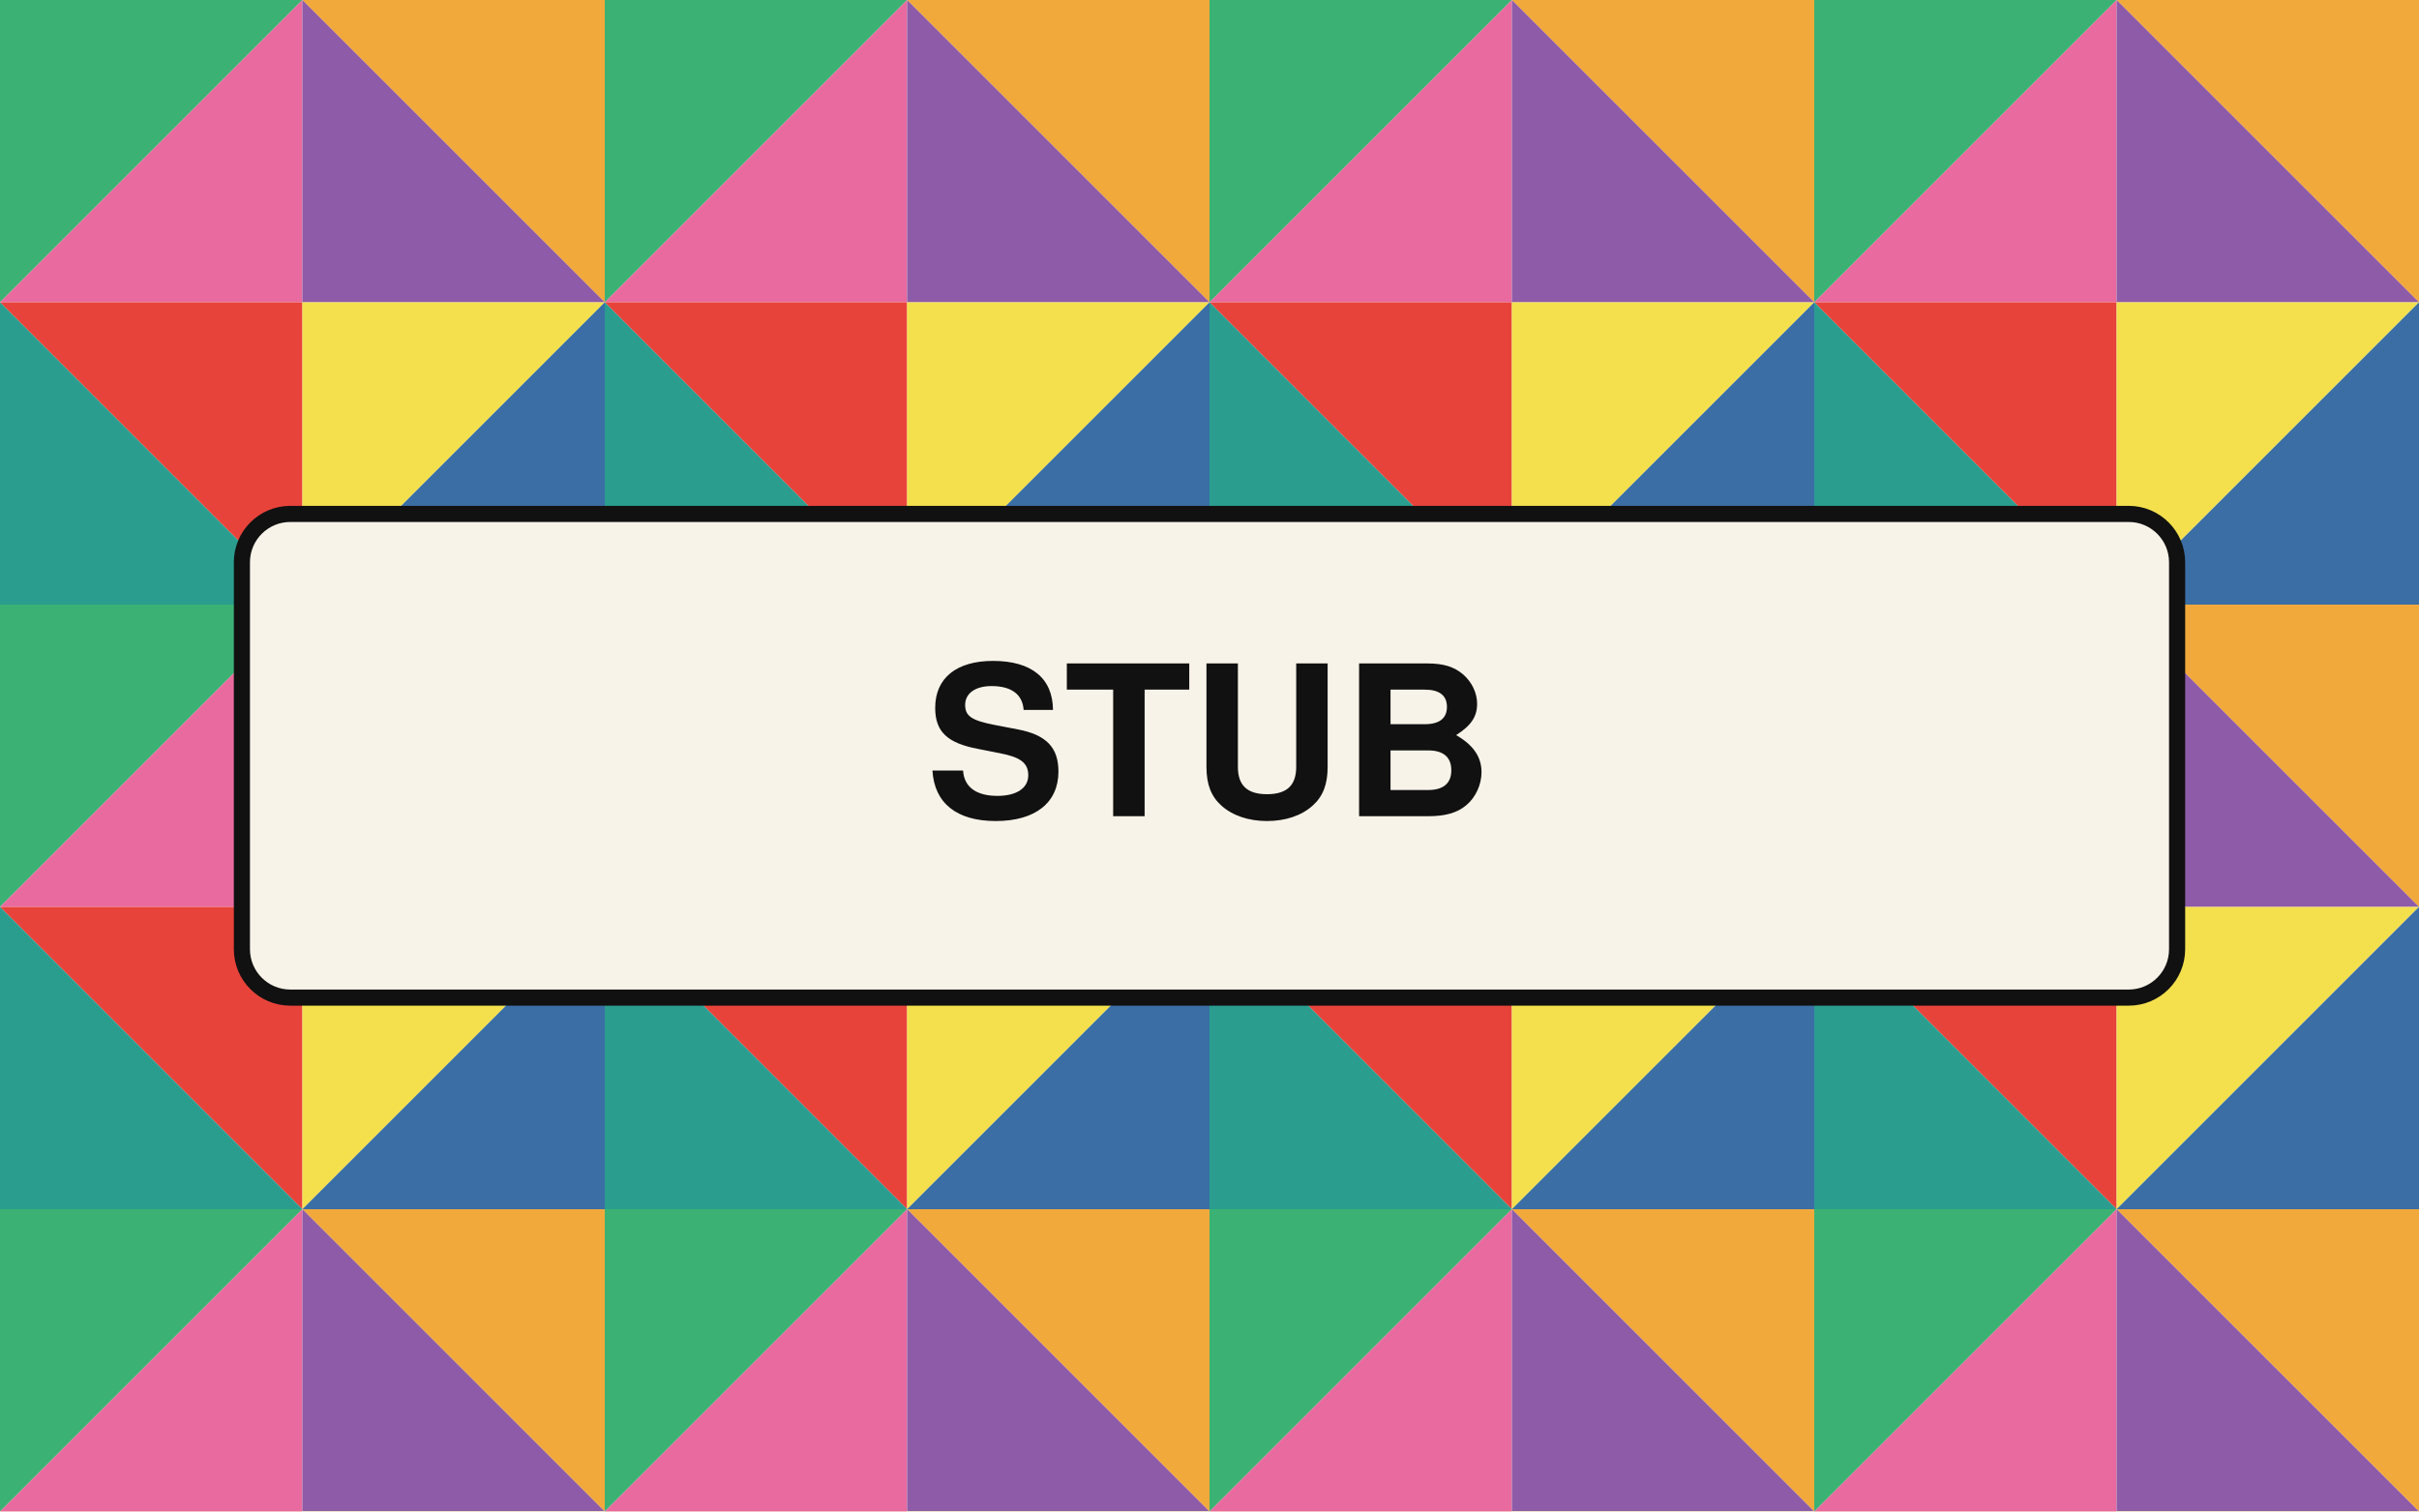
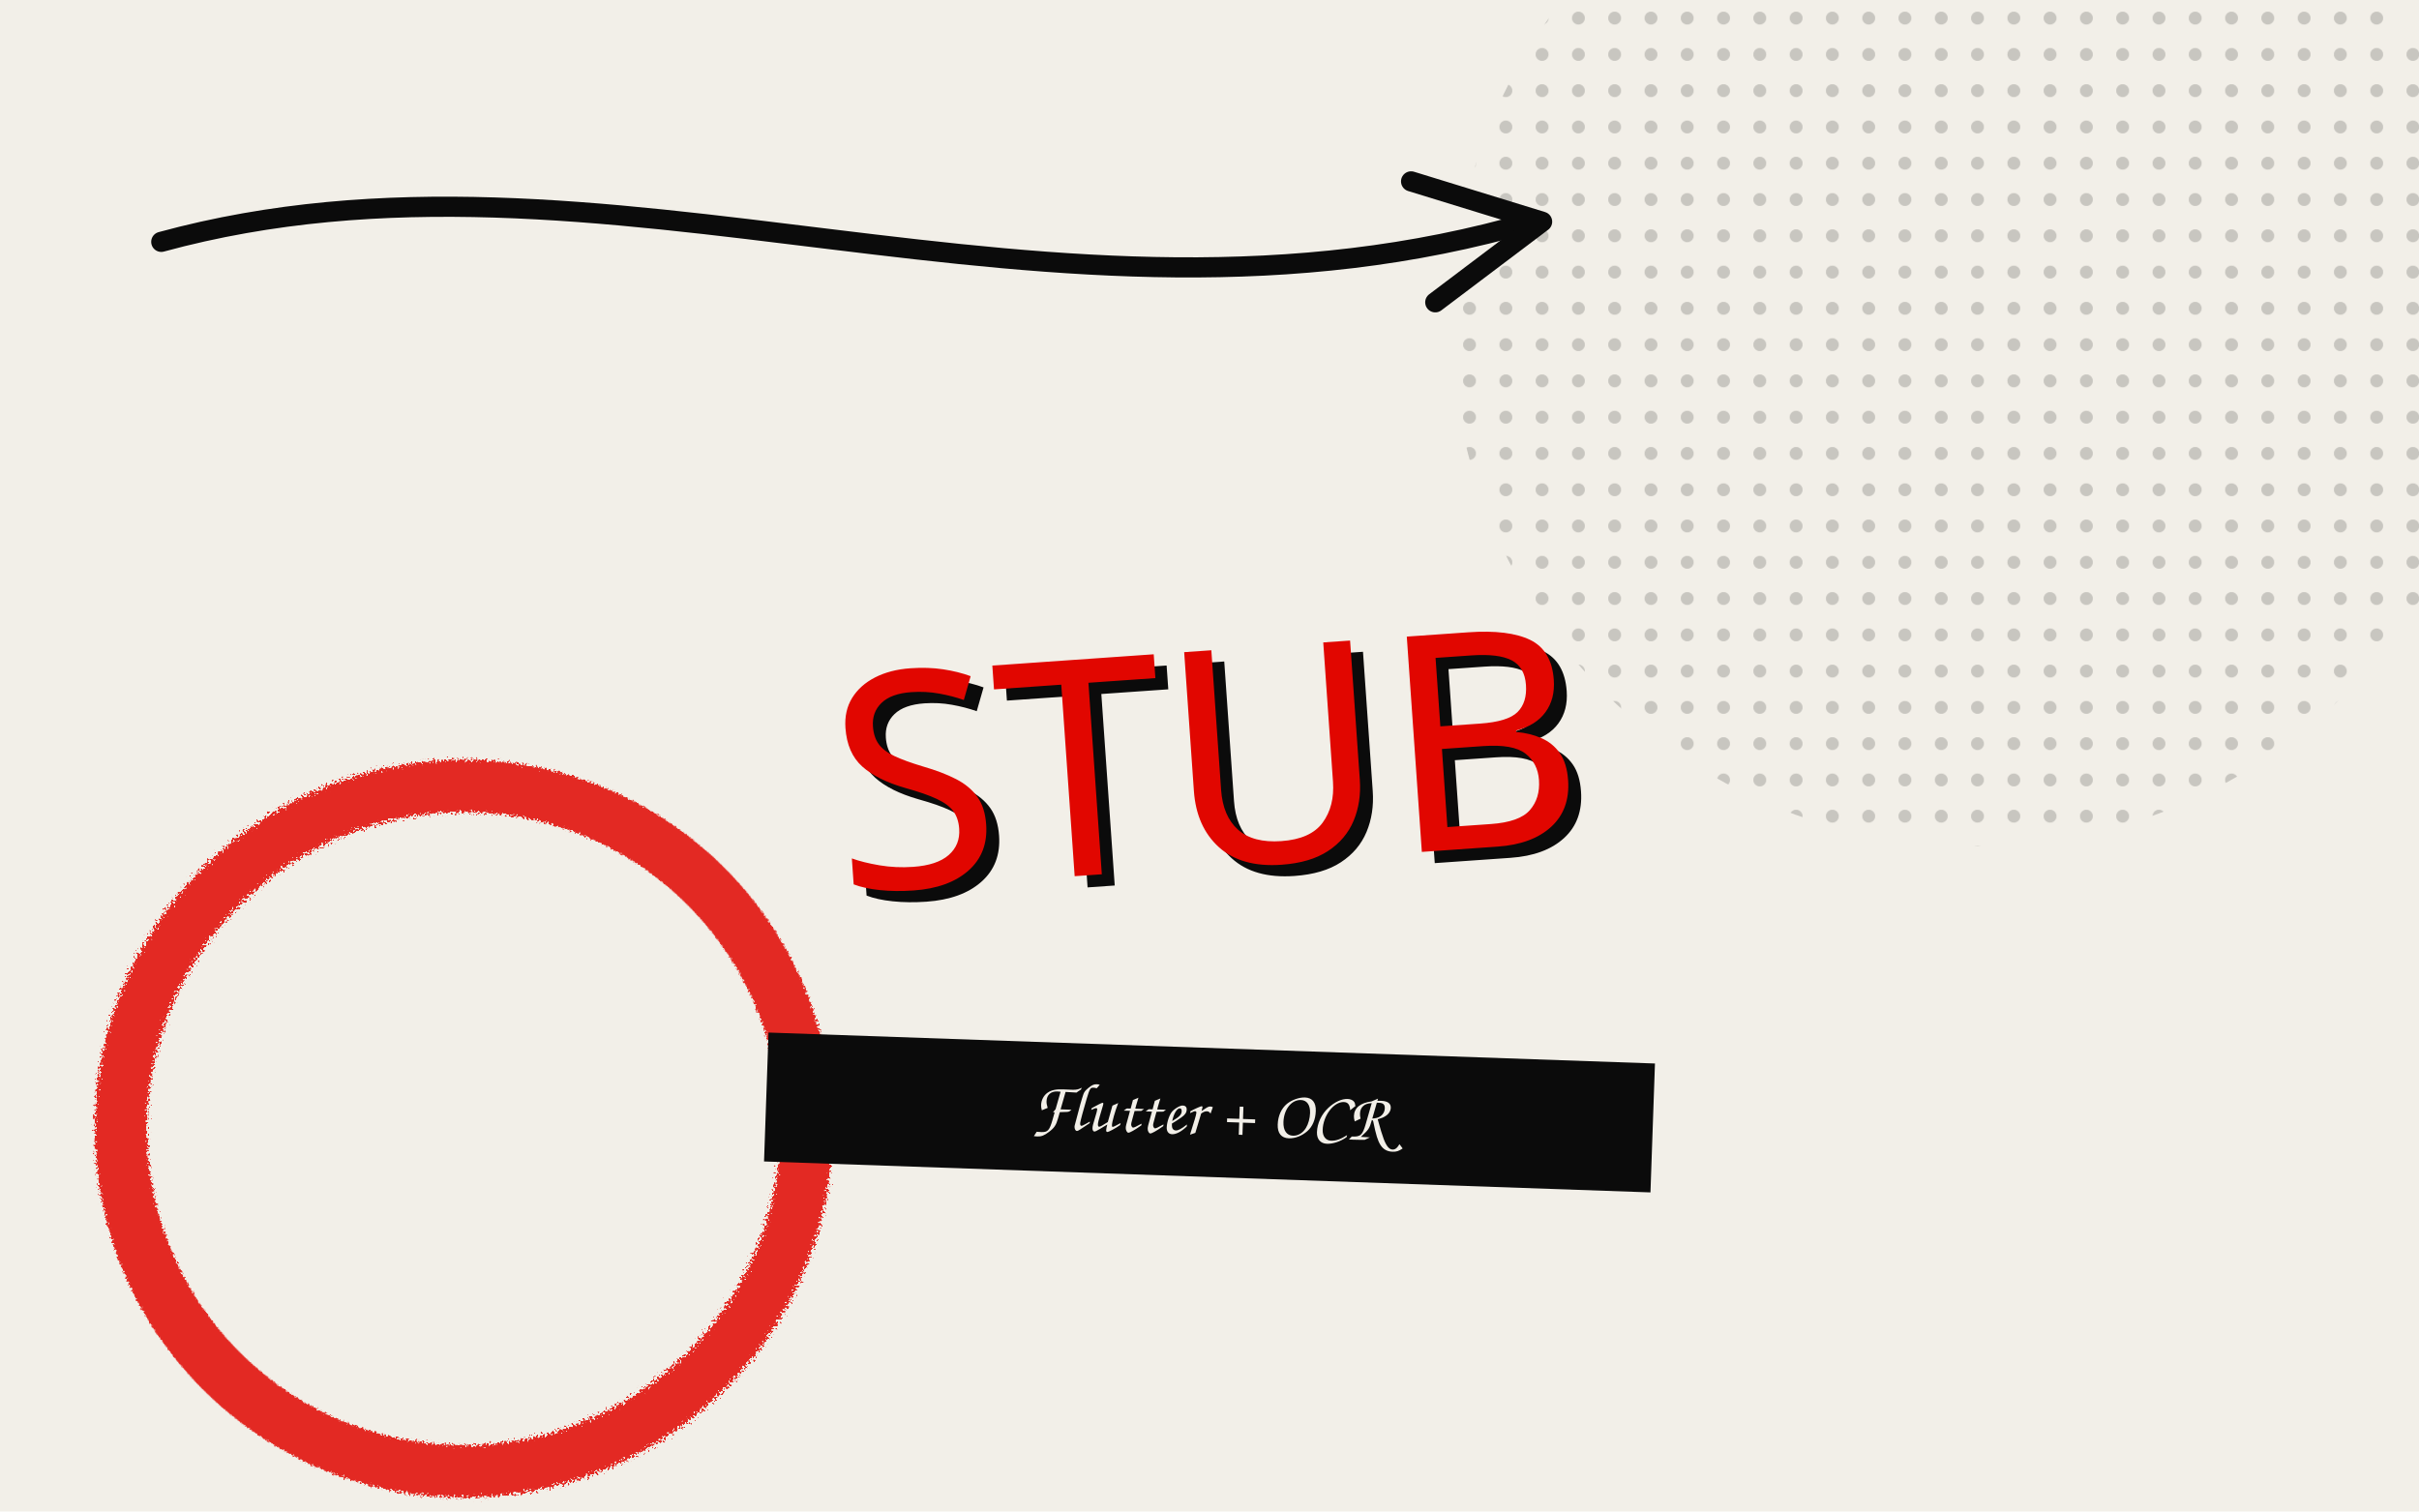
<svg xmlns="http://www.w3.org/2000/svg" viewBox="0 0 1200 750" width="1200" height="750">
  <defs>
-     <pattern id="q" width="300" height="300" patternUnits="userSpaceOnUse">
-       <polygon points="0,0 150,0 0,150" fill="#3BB273" />
-       <polygon points="150,0 150,150 0,150" fill="#E86A9E" />
-       <polygon points="150,0 300,0 300,150" fill="#F2A93B" />
-       <polygon points="150,0 150,150 300,150" fill="#8E5BA8" />
-       <polygon points="0,150 150,150 150,300" fill="#E8433A" />
-       <polygon points="0,150 0,300 150,300" fill="#2A9D8F" />
-       <polygon points="150,150 300,150 150,300" fill="#F4E04D" />
-       <polygon points="300,150 300,300 150,300" fill="#3A6EA5" />
+     <pattern id="dots" width="18" height="18" patternUnits="userSpaceOnUse">
+       <circle cx="9" cy="9" r="3.2" fill="#0B0B0B" />
    </pattern>
+     <filter id="spray">
+       <feTurbulence type="fractalNoise" baseFrequency="0.9" numOctaves="2" seed="5" />
+       <feDisplacementMap in="SourceGraphic" scale="6" />
+     </filter>
  </defs>
-   <rect width="1200" height="750" fill="url(#q)" />
-   <rect x="120" y="255" width="960" height="240" rx="24" fill="#F7F3E8" stroke="#111" stroke-width="8" />
-   <text x="600" y="405" text-anchor="middle" font-family="Arial Black, Helvetica, sans-serif" font-size="104" font-weight="900" fill="#111">STUB</text>
+   <rect width="1200" height="750" fill="#F2EFE8" />
+   <circle cx="980" cy="160" r="260" fill="url(#dots)" opacity="0.18" />
+   <g filter="url(#spray)">
+     <circle cx="230" cy="560" r="170" fill="none" stroke="#E10600" stroke-width="26" opacity="0.85" />
+   </g>
+   <path d="M80 120 C300 60 520 180 760 110" fill="none" stroke="#0B0B0B" stroke-width="10" stroke-linecap="round" />
+   <path d="M700 90 L765 110 L712 150" fill="none" stroke="#0B0B0B" stroke-width="10" stroke-linecap="round" stroke-linejoin="round" />
+   <g transform="rotate(-4 600 400)">
+     <text x="606" y="436" text-anchor="middle" font-family="Impact, Haettenschweiler, 'Arial Black', sans-serif" font-size="150" fill="#0B0B0B">STUB</text>
+     <text x="600" y="430" text-anchor="middle" font-family="Impact, Haettenschweiler, 'Arial Black', sans-serif" font-size="150" fill="#E10600">STUB</text>
+   </g>
+   <rect x="380" y="520" width="440" height="64" fill="#0B0B0B" transform="rotate(2 600 552)" />
+   <text x="600" y="563" text-anchor="middle" font-family="'Comic Sans MS', 'Marker Felt', cursive" font-size="34" fill="#F2EFE8" transform="rotate(2 600 552)">Flutter + OCR</text>
</svg>
